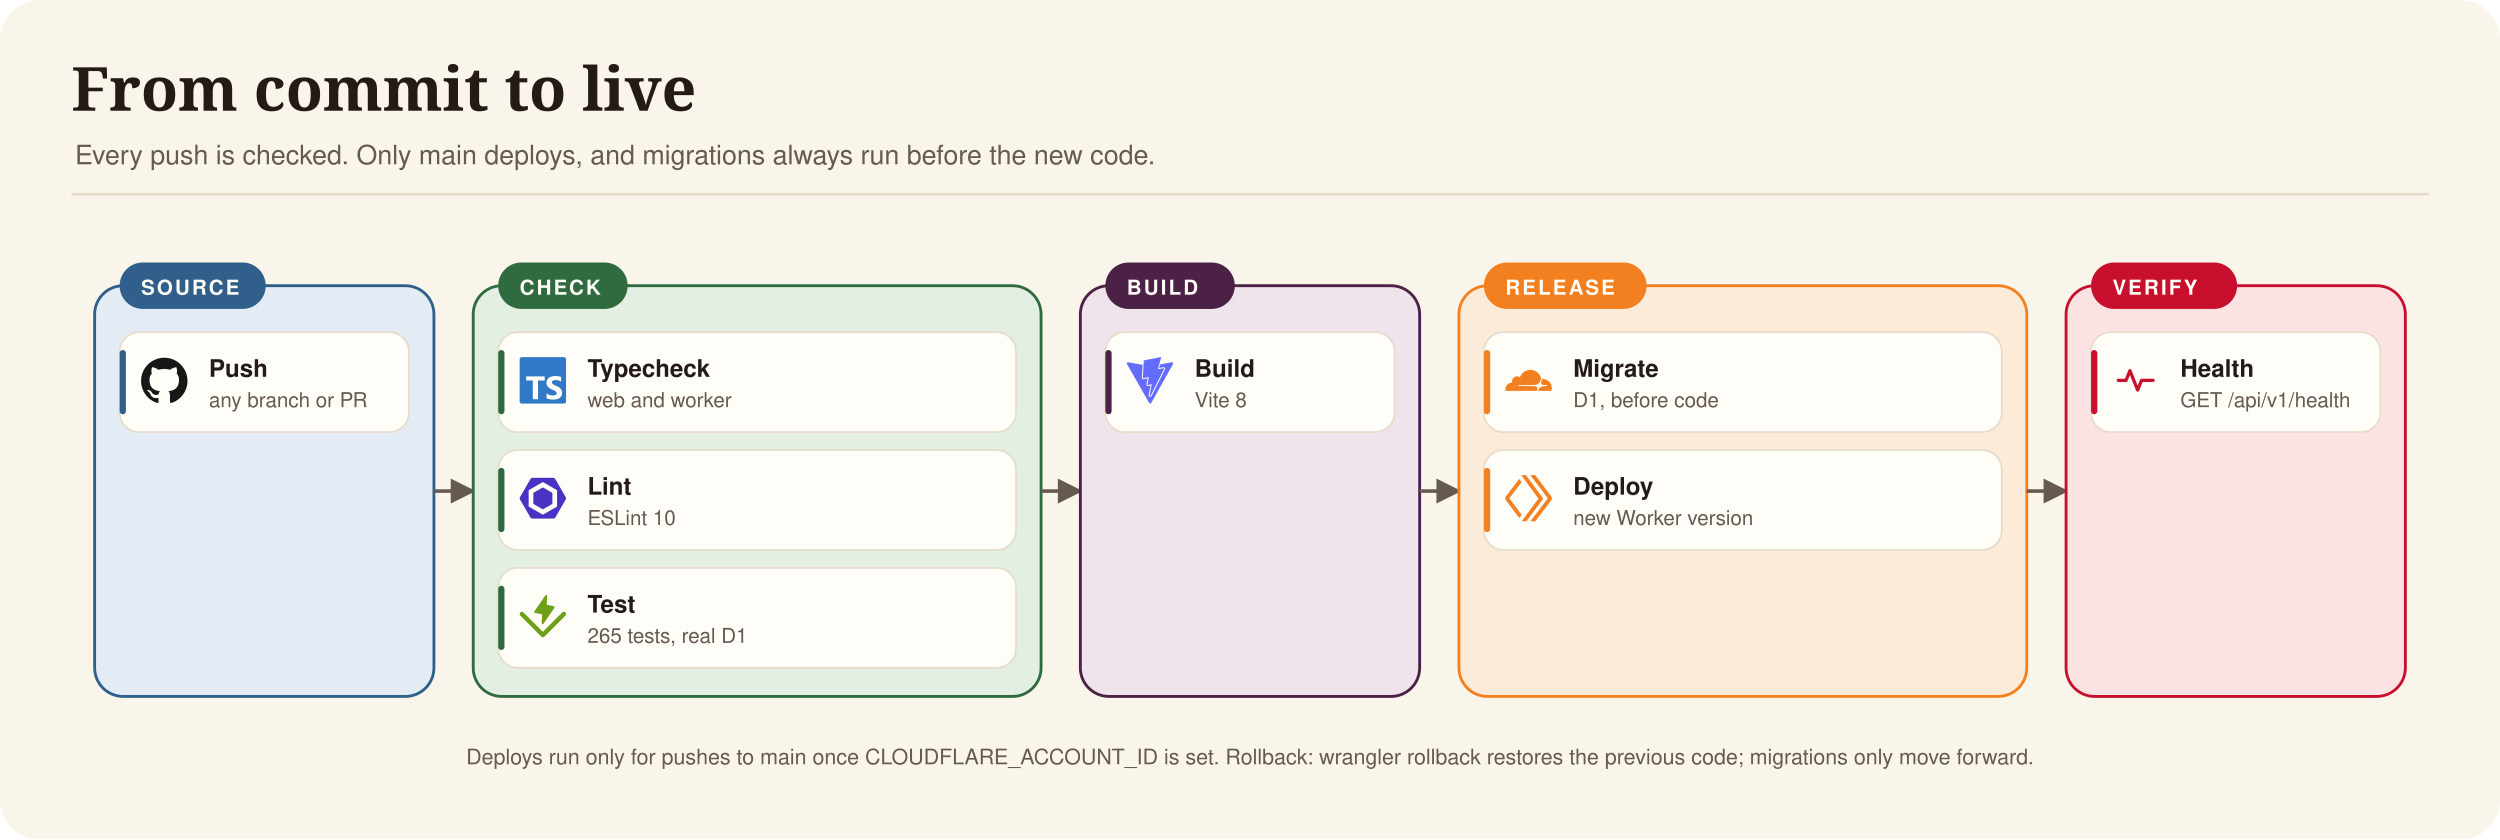
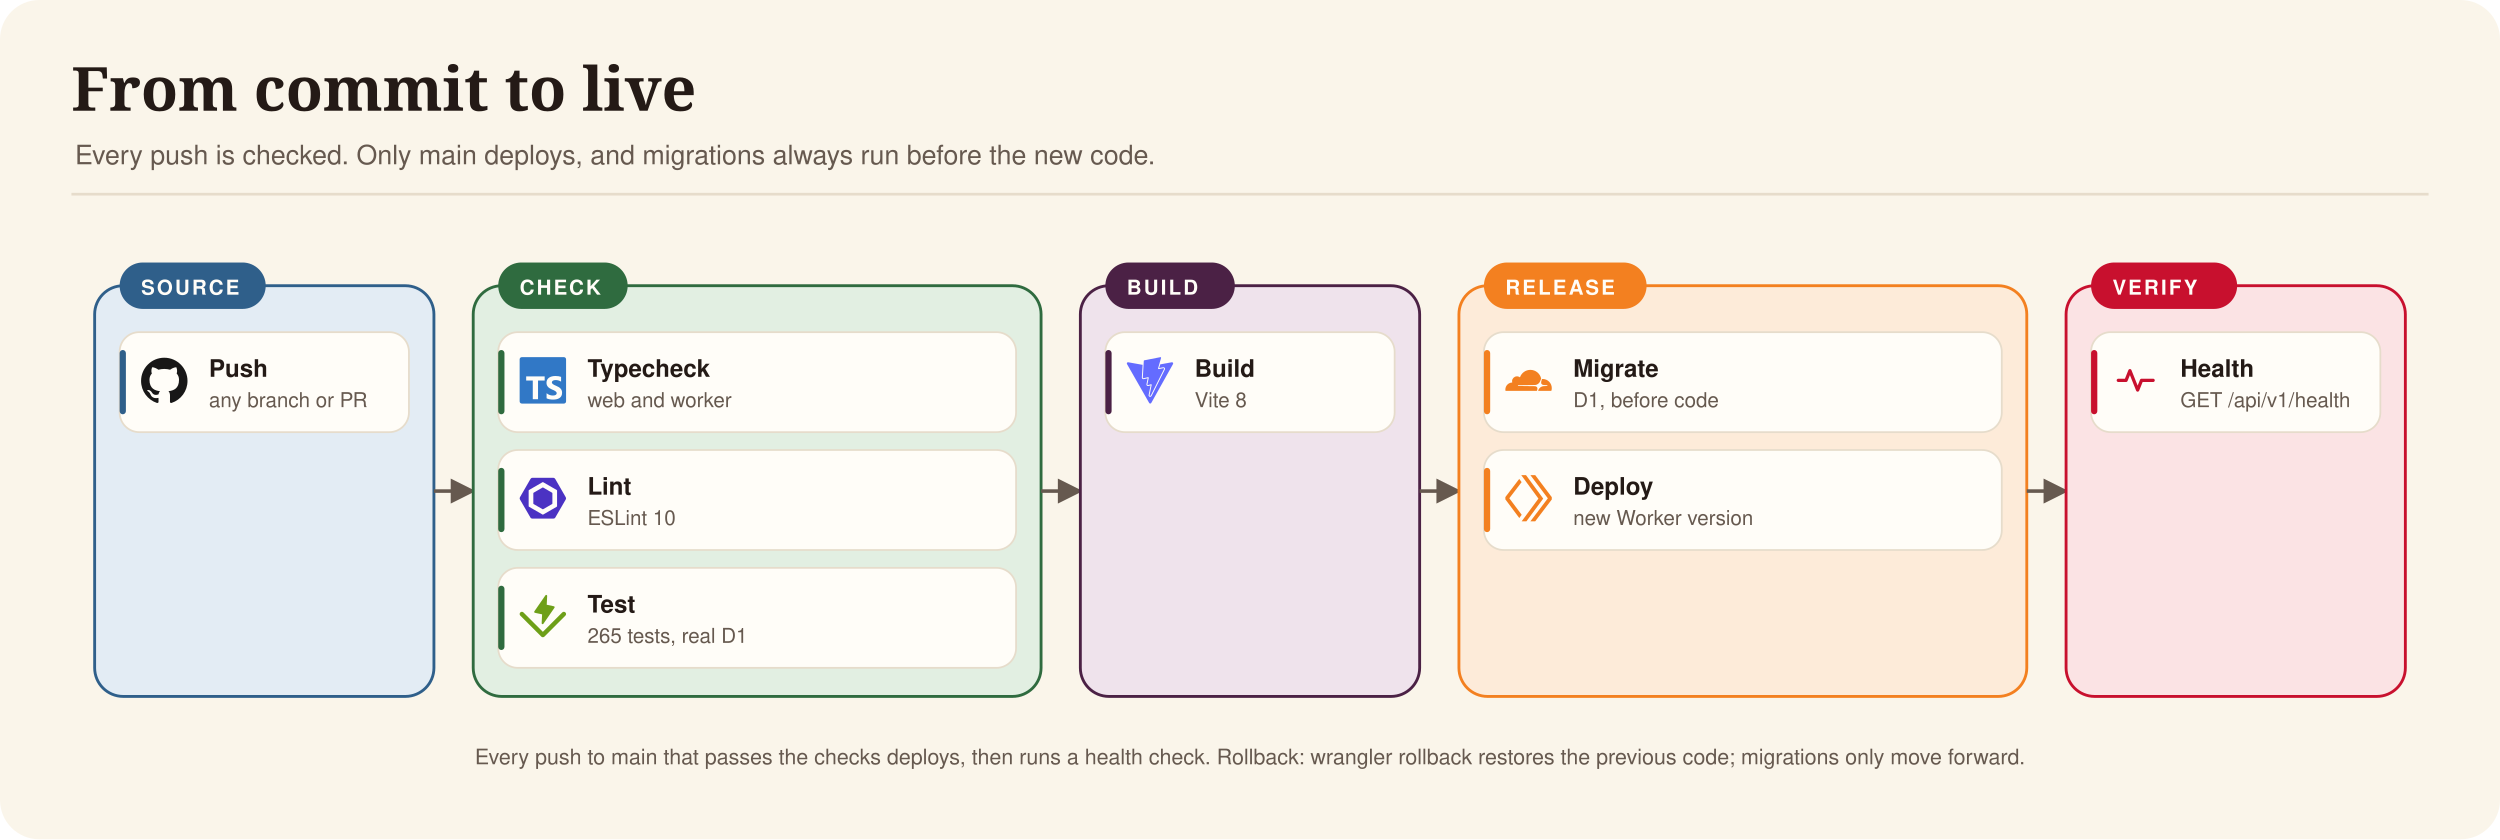
<svg xmlns="http://www.w3.org/2000/svg" width="1400" height="470" viewBox="0 0 1400 470" role="img" aria-labelledby="t d">
  <defs>
    <marker id="arrow" viewBox="0 0 10 10" refX="9" refY="5" markerWidth="7" markerHeight="7" orient="auto-start-reverse">
      <path d="M0,0 L10,5 L0,10 z" fill="#66594f" />
    </marker>
  </defs>
  <style>
.flow { fill: none; stroke-width: 2.4; stroke-dasharray: 4 10; stroke-opacity: 0; animation: flow 1.2s linear infinite; }
@keyframes flow { from { stroke-dashoffset: 14; stroke-opacity: .8; } to { stroke-dashoffset: 0; stroke-opacity: .8; } }
.pkt { opacity: 0; offset-rotate: 0deg; animation: pkt 5s linear infinite; }
@keyframes pkt { 0% { offset-distance: 0%; opacity: 1; } 18.00% { offset-distance: 100%; opacity: 1; } 18.60%, 100% { offset-distance: 100%; opacity: 0; } }
.rise { animation: rise .7s cubic-bezier(.2,.7,.1,1) both; }
@keyframes rise { from { opacity: 0; transform: translateY(14px); } }
@media (prefers-reduced-motion: reduce) { .flow, .pkt, .rise { animation: none; } .pkt { opacity: 0; } }
</style>
  <rect width="1400" height="470" rx="22" fill="#faf5ea" />
  <text x="40" y="62" font-family="Ultra, 'Rockwell Extra Bold', Rockwell, Georgia, serif" font-size="34" font-weight="900" fill="#241a16" text-anchor="start">From commit to live</text>
  <text x="42" y="92" font-family="Archivo, -apple-system, 'Segoe UI', Helvetica, Arial, sans-serif" font-size="15" font-weight="400" fill="#66594f" text-anchor="start">Every push is checked. Only main deploys, and migrations always run before the new code.</text>
  <rect x="40" y="108" width="1320" height="1.5" fill="#e6dccb" />
  <g class="rise" style="animation-delay:0.00s">
    <rect x="53" y="160" width="190" height="230" rx="16" fill="#e3ecf4" stroke="#2f5f8a" stroke-width="1.6" />
    <rect x="67" y="147" width="81.8" height="26" rx="13" fill="#2f5f8a" />
    <text x="79" y="165" font-family="Archivo, -apple-system, 'Segoe UI', Helvetica, Arial, sans-serif" font-size="11.5" font-weight="800" fill="#fffdf8" text-anchor="start" letter-spacing="1.2">SOURCE</text>
  </g>
  <g class="rise" style="animation-delay:0.00s">
    <rect x="67" y="186" width="162" height="56" rx="11" fill="#fffdf8" stroke="#e6dccb" />
    <rect x="67" y="196" width="3.5" height="36" rx="1.75" fill="#2f5f8a" />
    <svg x="79" y="200.0" width="26" height="26" viewBox="0 0 24 24">
      <path d="M12 .297c-6.63 0-12 5.373-12 12 0 5.303 3.438 9.8 8.205 11.385.6.113.82-.258.82-.577 0-.285-.01-1.04-.015-2.04-3.338.724-4.042-1.61-4.042-1.61C4.422 18.07 3.633 17.7 3.633 17.7c-1.087-.744.084-.729.084-.729 1.205.084 1.838 1.236 1.838 1.236 1.07 1.835 2.809 1.305 3.495.998.108-.776.417-1.305.76-1.605-2.665-.3-5.466-1.332-5.466-5.93 0-1.31.465-2.38 1.235-3.22-.135-.303-.54-1.523.105-3.176 0 0 1.005-.322 3.3 1.23.96-.267 1.98-.399 3-.405 1.02.006 2.04.138 3 .405 2.28-1.552 3.285-1.23 3.285-1.23.645 1.653.24 2.873.12 3.176.765.84 1.23 1.91 1.23 3.22 0 4.61-2.805 5.625-5.475 5.92.42.36.81 1.096.81 2.22 0 1.606-.015 2.896-.015 3.286 0 .315.21.69.825.57C20.565 22.092 24 17.592 24 12.297c0-6.627-5.373-12-12-12" fill="#181717" />
    </svg>
    <text x="117" y="211.0" font-family="Archivo, -apple-system, 'Segoe UI', Helvetica, Arial, sans-serif" font-size="13.5" font-weight="700" fill="#241a16" text-anchor="start">Push</text>
    <text x="117" y="228.0" font-family="Archivo, -apple-system, 'Segoe UI', Helvetica, Arial, sans-serif" font-size="11.5" font-weight="400" fill="#66594f" text-anchor="start">any branch or PR</text>
  </g>
  <path d="M243,275 L265,275" fill="none" stroke="#66594f" stroke-width="2" marker-end="url(#arrow)" />
  <path class="flow" d="M243,275 L265,275" stroke="#2f5f8a" />
  <g class="rise" style="animation-delay:0.08s">
    <rect x="265" y="160" width="318" height="230" rx="16" fill="#e2efe2" stroke="#2f6b3f" stroke-width="1.6" />
    <rect x="279" y="147" width="72.5" height="26" rx="13" fill="#2f6b3f" />
    <text x="291" y="165" font-family="Archivo, -apple-system, 'Segoe UI', Helvetica, Arial, sans-serif" font-size="11.5" font-weight="800" fill="#fffdf8" text-anchor="start" letter-spacing="1.2">CHECK</text>
  </g>
  <g class="rise" style="animation-delay:0.08s">
    <rect x="279" y="186" width="290" height="56" rx="11" fill="#fffdf8" stroke="#e6dccb" />
    <rect x="279" y="196" width="3.5" height="36" rx="1.75" fill="#2f6b3f" />
    <svg x="291" y="200.0" width="26" height="26" viewBox="0 0 24 24">
      <path d="M1.125 0C.502 0 0 .502 0 1.125v21.75C0 23.498.502 24 1.125 24h21.75c.623 0 1.125-.502 1.125-1.125V1.125C24 .502 23.498 0 22.875 0zm17.363 9.75c.612 0 1.154.037 1.627.111a6.38 6.38 0 0 1 1.306.34v2.458a3.95 3.95 0 0 0-.643-.361 5.093 5.093 0 0 0-.717-.26 5.453 5.453 0 0 0-1.426-.2c-.3 0-.573.028-.819.086a2.1 2.1 0 0 0-.623.242c-.17.104-.3.229-.393.374a.888.888 0 0 0-.14.49c0 .196.053.373.156.529.104.156.252.304.443.444s.423.276.696.41c.273.135.582.274.926.416.47.197.892.407 1.266.628.374.222.695.473.963.753.268.279.472.598.614.957.142.359.214.776.214 1.253 0 .657-.125 1.21-.373 1.656a3.033 3.033 0 0 1-1.012 1.085 4.38 4.38 0 0 1-1.487.596c-.566.12-1.163.18-1.79.18a9.916 9.916 0 0 1-1.84-.164 5.544 5.544 0 0 1-1.512-.493v-2.63a5.033 5.033 0 0 0 3.237 1.2c.333 0 .624-.03.872-.09.249-.06.456-.144.623-.25.166-.108.29-.234.373-.38a1.023 1.023 0 0 0-.074-1.089 2.12 2.12 0 0 0-.537-.5 5.597 5.597 0 0 0-.807-.444 27.72 27.72 0 0 0-1.007-.436c-.918-.383-1.602-.852-2.053-1.405-.45-.553-.676-1.222-.676-2.005 0-.614.123-1.141.369-1.582.246-.441.58-.804 1.004-1.089a4.494 4.494 0 0 1 1.47-.629 7.536 7.536 0 0 1 1.77-.201zm-15.113.188h9.563v2.166H9.506v9.646H6.789v-9.646H3.375z" fill="#3178C6" />
    </svg>
    <text x="329" y="211.0" font-family="Archivo, -apple-system, 'Segoe UI', Helvetica, Arial, sans-serif" font-size="13.5" font-weight="700" fill="#241a16" text-anchor="start">Typecheck</text>
    <text x="329" y="228.0" font-family="Archivo, -apple-system, 'Segoe UI', Helvetica, Arial, sans-serif" font-size="11.5" font-weight="400" fill="#66594f" text-anchor="start">web and worker</text>
  </g>
  <g class="rise" style="animation-delay:0.13s">
    <rect x="279" y="252" width="290" height="56" rx="11" fill="#fffdf8" stroke="#e6dccb" />
    <rect x="279" y="262" width="3.5" height="36" rx="1.75" fill="#2f6b3f" />
    <svg x="291" y="266.0" width="26" height="26" viewBox="0 0 24 24">
      <path d="M7.257 9.132L11.816 6.5a.369.369 0 0 1 .368 0l4.559 2.632a.369.369 0 0 1 .184.32v5.263a.37.37 0 0 1-.184.319l-4.559 2.632a.369.369 0 0 1-.368 0l-4.559-2.632a.369.369 0 0 1-.184-.32V9.452a.37.37 0 0 1 .184-.32M23.852 11.53l-5.446-9.475c-.198-.343-.564-.596-.96-.596H6.555c-.396 0-.762.253-.96.596L.149 11.509a1.127 1.127 0 0 0 0 1.117l5.447 9.398c.197.342.563.517.959.517h10.893c.395 0 .76-.17.959-.512l5.446-9.413a1.069 1.069 0 0 0 0-1.086m-4.51 4.556a.4.4 0 0 1-.204.338L12.2 20.426a.395.395 0 0 1-.392 0l-6.943-4.002a.4.4 0 0 1-.205-.338V8.08c0-.14.083-.269.204-.338L11.8 3.74c.12-.07.272-.07.392 0l6.943 4.003a.4.4 0 0 1 .206.338z" fill="#4B32C3" />
    </svg>
    <text x="329" y="277.0" font-family="Archivo, -apple-system, 'Segoe UI', Helvetica, Arial, sans-serif" font-size="13.5" font-weight="700" fill="#241a16" text-anchor="start">Lint</text>
    <text x="329" y="294.0" font-family="Archivo, -apple-system, 'Segoe UI', Helvetica, Arial, sans-serif" font-size="11.5" font-weight="400" fill="#66594f" text-anchor="start">ESLint 10</text>
  </g>
  <g class="rise" style="animation-delay:0.18s">
    <rect x="279" y="318" width="290" height="56" rx="11" fill="#fffdf8" stroke="#e6dccb" />
    <rect x="279" y="328" width="3.5" height="36" rx="1.75" fill="#2f6b3f" />
    <svg x="291" y="332.0" width="26" height="26" viewBox="0 0 24 24">
      <path d="M13.74 1.053a.495.495 0 0 0-.157.025.493.493 0 0 0-.251.188L7.595 9.562a.489.489 0 0 0-.084.223.488.488 0 0 0 .032.236.489.489 0 0 0 .14.193.493.493 0 0 0 .215.105l3.707.786-.229 4.58a.488.488 0 0 0 .085.3.492.492 0 0 0 .249.189c.102.034.212.034.314.001a.494.494 0 0 0 .251-.188l5.737-8.296a.488.488 0 0 0 .084-.223c.009-.08-.002-.161-.032-.236a.488.488 0 0 0-.14-.193.493.493 0 0 0-.215-.105l-3.707-.786.229-4.58a.488.488 0 0 0-.085-.3.491.491 0 0 0-.249-.189.494.494 0 0 0-.157-.026zM1.157 9.788c-.306.001-.6.124-.817.34a1.161 1.161 0 0 0-.34.816 1.162 1.162 0 0 0 .334.82l10.842 10.842a1.158 1.158 0 0 0 .377.252 1.158 1.158 0 0 0 .445.088c.001 0 .002-0.0.003-0.0.001 0 .001 0.0.002 0a1.158 1.158 0 0 0 .445-.088 1.157 1.157 0 0 0 .377-.252l10.842-10.842a1.163 1.163 0 0 0 .334-.82c-.001-.306-.124-.6-.34-.816a1.162 1.162 0 0 0-.817-.34 1.161 1.161 0 0 0-.819.334l-5.401 5.401c-.008.007-.017.013-.025.02L12 20.14l-4.598-4.597c-.007-.007-.017-.012-.024-.02l-5.402-5.402a1.162 1.162 0 0 0-.82-.334Z" fill="#6E9F18" />
    </svg>
    <text x="329" y="343.0" font-family="Archivo, -apple-system, 'Segoe UI', Helvetica, Arial, sans-serif" font-size="13.5" font-weight="700" fill="#241a16" text-anchor="start">Test</text>
    <text x="329" y="360.0" font-family="Archivo, -apple-system, 'Segoe UI', Helvetica, Arial, sans-serif" font-size="11.5" font-weight="400" fill="#66594f" text-anchor="start">265 tests, real D1</text>
  </g>
  <path d="M583,275 L605,275" fill="none" stroke="#66594f" stroke-width="2" marker-end="url(#arrow)" />
  <path class="flow" d="M583,275 L605,275" stroke="#2f6b3f" />
  <g class="rise" style="animation-delay:0.16s">
    <rect x="605" y="160" width="190" height="230" rx="16" fill="#efe3ec" stroke="#4b2145" stroke-width="1.6" />
    <rect x="619" y="147" width="72.5" height="26" rx="13" fill="#4b2145" />
    <text x="631" y="165" font-family="Archivo, -apple-system, 'Segoe UI', Helvetica, Arial, sans-serif" font-size="11.5" font-weight="800" fill="#fffdf8" text-anchor="start" letter-spacing="1.2">BUILD</text>
  </g>
  <g class="rise" style="animation-delay:0.16s">
    <rect x="619" y="186" width="162" height="56" rx="11" fill="#fffdf8" stroke="#e6dccb" />
    <rect x="619" y="196" width="3.5" height="36" rx="1.75" fill="#4b2145" />
    <svg x="631" y="200.0" width="26" height="26" viewBox="0 0 24 24">
      <path d="m8.286 10.578.512-8.657a.306.306 0 0 1 .247-.282L17.377.006a.306.306 0 0 1 .353.385l-1.558 5.403a.306.306 0 0 0 .352.385l2.388-.46a.306.306 0 0 1 .332.438l-6.79 13.55-.123.19a.294.294 0 0 1-.252.14c-.177 0-.35-.152-.305-.369l1.095-5.301a.306.306 0 0 0-.388-.355l-1.433.435a.306.306 0 0 1-.389-.354l.69-3.375a.306.306 0 0 0-.37-.36l-2.32.536a.306.306 0 0 1-.374-.316zm14.976-7.926L17.284 3.74l-.544 1.887 2.077-.4a.8.8 0 0 1 .84.369.8.8 0 0 1 .034.783L12.9 19.93l-.013.025-.015.023-.122.19a.801.801 0 0 1-.672.37.826.826 0 0 1-.634-.302.8.8 0 0 1-.16-.67l1.029-4.981-1.12.34a.81.81 0 0 1-.86-.262.802.802 0 0 1-.165-.67l.63-3.08-2.027.468a.808.808 0 0 1-.768-.233.81.81 0 0 1-.217-.6l.389-6.57-7.44-1.33a.612.612 0 0 0-.64.906L11.58 23.691a.612.612 0 0 0 1.066-.004l11.26-20.135a.612.612 0 0 0-.644-.9z" fill="#646CFF" />
    </svg>
    <text x="669" y="211.0" font-family="Archivo, -apple-system, 'Segoe UI', Helvetica, Arial, sans-serif" font-size="13.5" font-weight="700" fill="#241a16" text-anchor="start">Build</text>
    <text x="669" y="228.0" font-family="Archivo, -apple-system, 'Segoe UI', Helvetica, Arial, sans-serif" font-size="11.5" font-weight="400" fill="#66594f" text-anchor="start">Vite 8</text>
  </g>
  <path d="M795,275 L817,275" fill="none" stroke="#66594f" stroke-width="2" marker-end="url(#arrow)" />
  <path class="flow" d="M795,275 L817,275" stroke="#4b2145" />
  <g class="rise" style="animation-delay:0.24s">
    <rect x="817" y="160" width="318" height="230" rx="16" fill="#fdebd9" stroke="#f38020" stroke-width="1.6" />
    <rect x="831" y="147" width="91.1" height="26" rx="13" fill="#f38020" />
    <text x="843" y="165" font-family="Archivo, -apple-system, 'Segoe UI', Helvetica, Arial, sans-serif" font-size="11.5" font-weight="800" fill="#fffdf8" text-anchor="start" letter-spacing="1.2">RELEASE</text>
  </g>
  <g class="rise" style="animation-delay:0.24s">
    <rect x="831" y="186" width="290" height="56" rx="11" fill="#fffdf8" stroke="#e6dccb" />
    <rect x="831" y="196" width="3.5" height="36" rx="1.75" fill="#f38020" />
    <svg x="843" y="200.0" width="26" height="26" viewBox="0 0 24 24">
      <path d="M16.509 16.845c.147-.507.091-.971-.155-1.315-.225-.316-.605-.499-1.062-.52l-8.659-.112a.156.156 0 0 1-.133-.071c-.028-.042-.035-.099-.021-.155.028-.084.112-.148.204-.156l8.736-.112c1.035-.049 2.16-.887 2.554-1.914l.499-1.301c.021-.056.029-.113.015-.168-.562-2.546-2.835-4.445-5.55-4.445-2.504 0-4.628 1.618-5.388 3.861-.493-.366-1.119-.562-1.794-.499-1.203.119-2.167 1.083-2.286 2.286-.028.31-.007.613.064.894C1.568 13.171 0 14.775 0 16.752c0 .175.014.351.035.527.014.083.084.147.169.147h15.981c.091 0 .176-.065.203-.155l.12-.427zm2.757-5.563c-.077 0-.161 0-.238.011-.057 0-.105.042-.127.098l-.338 1.174c-.147.507-.092.971.154 1.316.226.316.606.498 1.062.519l1.844.113c.056 0 .105.026.133.07.028.043.035.107.021.156-.028.084-.113.148-.204.155l-1.921.112c-1.041.049-2.158.887-2.553 1.914l-.141.358c-.028.071.021.142.099.142h6.598c.077 0 .147-.049.169-.126.112-.408.176-.837.176-1.28 0-2.603-2.125-4.727-4.734-4.727" fill="#F38020" />
    </svg>
    <text x="881" y="211.0" font-family="Archivo, -apple-system, 'Segoe UI', Helvetica, Arial, sans-serif" font-size="13.5" font-weight="700" fill="#241a16" text-anchor="start">Migrate</text>
    <text x="881" y="228.0" font-family="Archivo, -apple-system, 'Segoe UI', Helvetica, Arial, sans-serif" font-size="11.5" font-weight="400" fill="#66594f" text-anchor="start">D1, before code</text>
  </g>
  <g class="rise" style="animation-delay:0.29s">
    <rect x="831" y="252" width="290" height="56" rx="11" fill="#fffdf8" stroke="#e6dccb" />
    <rect x="831" y="262" width="3.5" height="36" rx="1.75" fill="#f38020" />
    <svg x="843" y="266.0" width="26" height="26" viewBox="0 0 24 24">
      <path d="m8.213.063 8.879 12.136-8.67 11.739h2.476l8.665-11.735-8.89-12.14Zm4.728 0 9.02 11.992-9.018 11.883h2.496L24 12.656v-1.199L15.434.063ZM7.178 2.02.01 11.398l-.01 1.2 7.203 9.644 1.238-1.676-6.396-8.556 6.361-8.313Z" fill="#F38020" />
    </svg>
    <text x="881" y="277.0" font-family="Archivo, -apple-system, 'Segoe UI', Helvetica, Arial, sans-serif" font-size="13.5" font-weight="700" fill="#241a16" text-anchor="start">Deploy</text>
    <text x="881" y="294.0" font-family="Archivo, -apple-system, 'Segoe UI', Helvetica, Arial, sans-serif" font-size="11.5" font-weight="400" fill="#66594f" text-anchor="start">new Worker version</text>
  </g>
  <path d="M1135,275 L1157,275" fill="none" stroke="#66594f" stroke-width="2" marker-end="url(#arrow)" />
  <path class="flow" d="M1135,275 L1157,275" stroke="#f38020" />
  <g class="rise" style="animation-delay:0.32s">
    <rect x="1157" y="160" width="190" height="230" rx="16" fill="#fbe3e4" stroke="#c8102e" stroke-width="1.6" />
    <rect x="1171" y="147" width="81.8" height="26" rx="13" fill="#c8102e" />
    <text x="1183" y="165" font-family="Archivo, -apple-system, 'Segoe UI', Helvetica, Arial, sans-serif" font-size="11.5" font-weight="800" fill="#fffdf8" text-anchor="start" letter-spacing="1.2">VERIFY</text>
  </g>
  <g class="rise" style="animation-delay:0.32s">
    <rect x="1171" y="186" width="162" height="56" rx="11" fill="#fffdf8" stroke="#e6dccb" />
    <rect x="1171" y="196" width="3.5" height="36" rx="1.75" fill="#c8102e" />
    <g transform="translate(1183 200.0) scale(1.0833)" fill="none" stroke="#c8102e" stroke-width="1.70" stroke-linecap="round" stroke-linejoin="round">
      <path d="M3 12h4l2-5 4 10 2-5h6" />
    </g>
    <text x="1221" y="211.0" font-family="Archivo, -apple-system, 'Segoe UI', Helvetica, Arial, sans-serif" font-size="13.5" font-weight="700" fill="#241a16" text-anchor="start">Health</text>
    <text x="1221" y="228.0" font-family="Archivo, -apple-system, 'Segoe UI', Helvetica, Arial, sans-serif" font-size="11.5" font-weight="400" fill="#66594f" text-anchor="start">GET /api/v1/health</text>
  </g>
-   <text x="700" y="428" font-family="Archivo, -apple-system, 'Segoe UI', Helvetica, Arial, sans-serif" font-size="12" font-weight="400" fill="#66594f" text-anchor="middle">Deploys run only for pushes to main once CLOUDFLARE_ACCOUNT_ID is set. Rollback: wrangler rollback restores the previous code; migrations only move forward.</text>
+   <text x="700" y="428" font-family="Archivo, -apple-system, 'Segoe UI', Helvetica, Arial, sans-serif" font-size="12" font-weight="400" fill="#66594f" text-anchor="middle">Every push to main that passes the checks deploys, then runs a health check. Rollback: wrangler rollback restores the previous code; migrations only move forward.</text>
  <circle class="pkt" r="6" fill="#2f5f8a" stroke="#fffdf8" stroke-width="2" style="offset-path: path('M243,275 L265,275'); animation-delay: 0.00s" />
  <circle class="pkt" r="6" fill="#2f6b3f" stroke="#fffdf8" stroke-width="2" style="offset-path: path('M583,275 L605,275'); animation-delay: 0.90s" />
  <circle class="pkt" r="6" fill="#4b2145" stroke="#fffdf8" stroke-width="2" style="offset-path: path('M795,275 L817,275'); animation-delay: 1.80s" />
  <circle class="pkt" r="6" fill="#f38020" stroke="#fffdf8" stroke-width="2" style="offset-path: path('M1135,275 L1157,275'); animation-delay: 2.70s" />
</svg>
